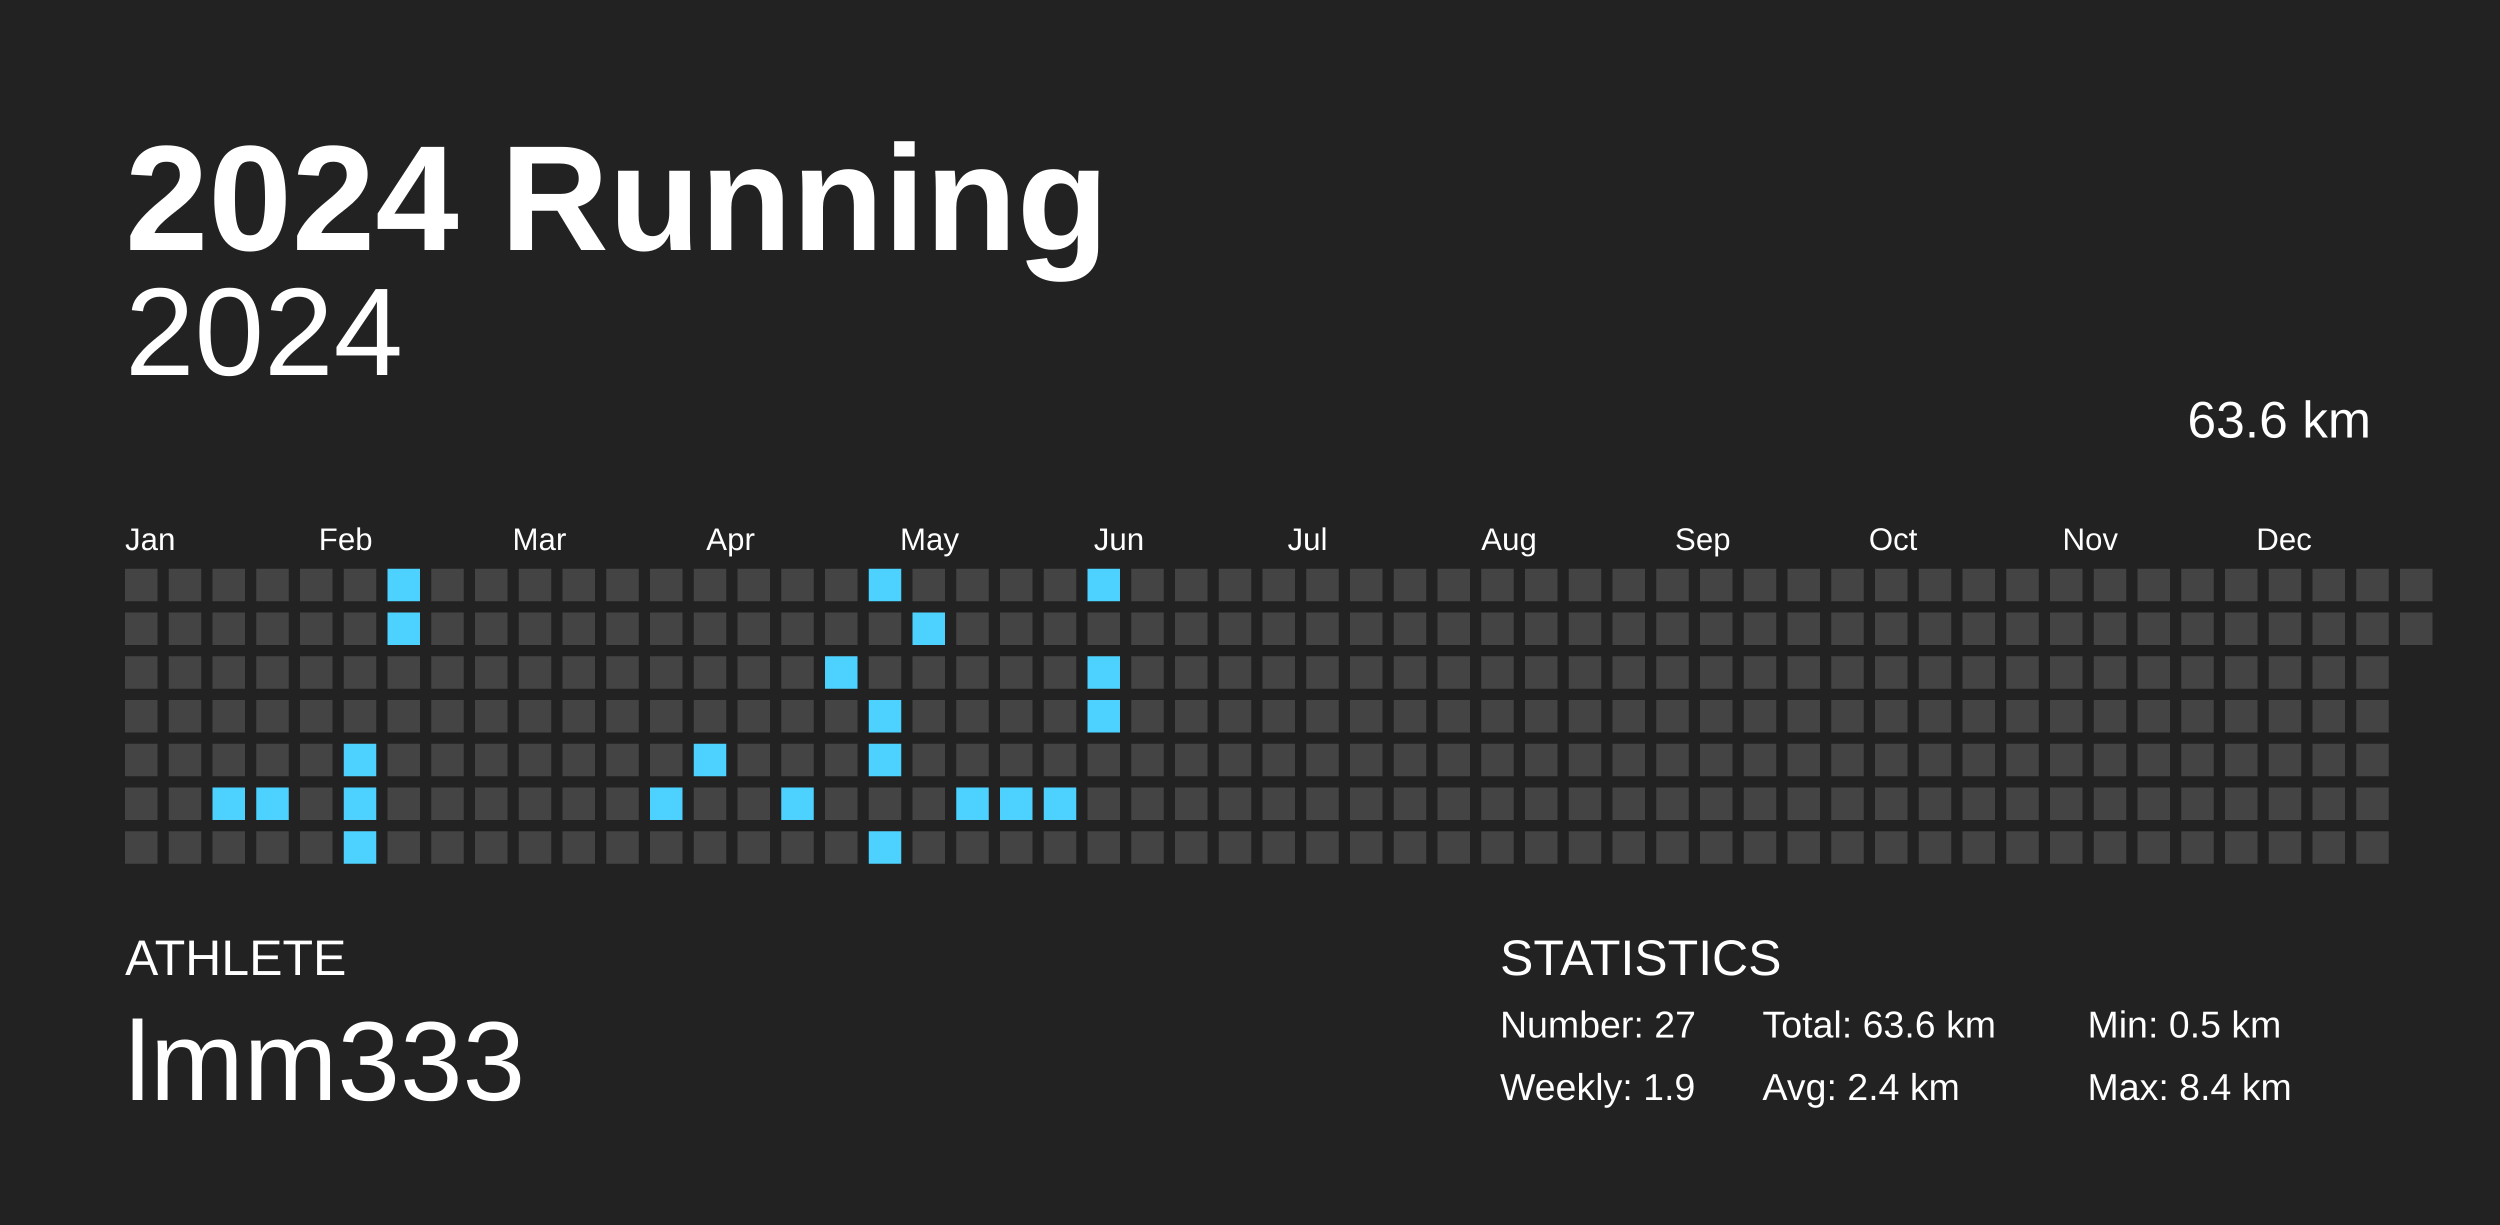
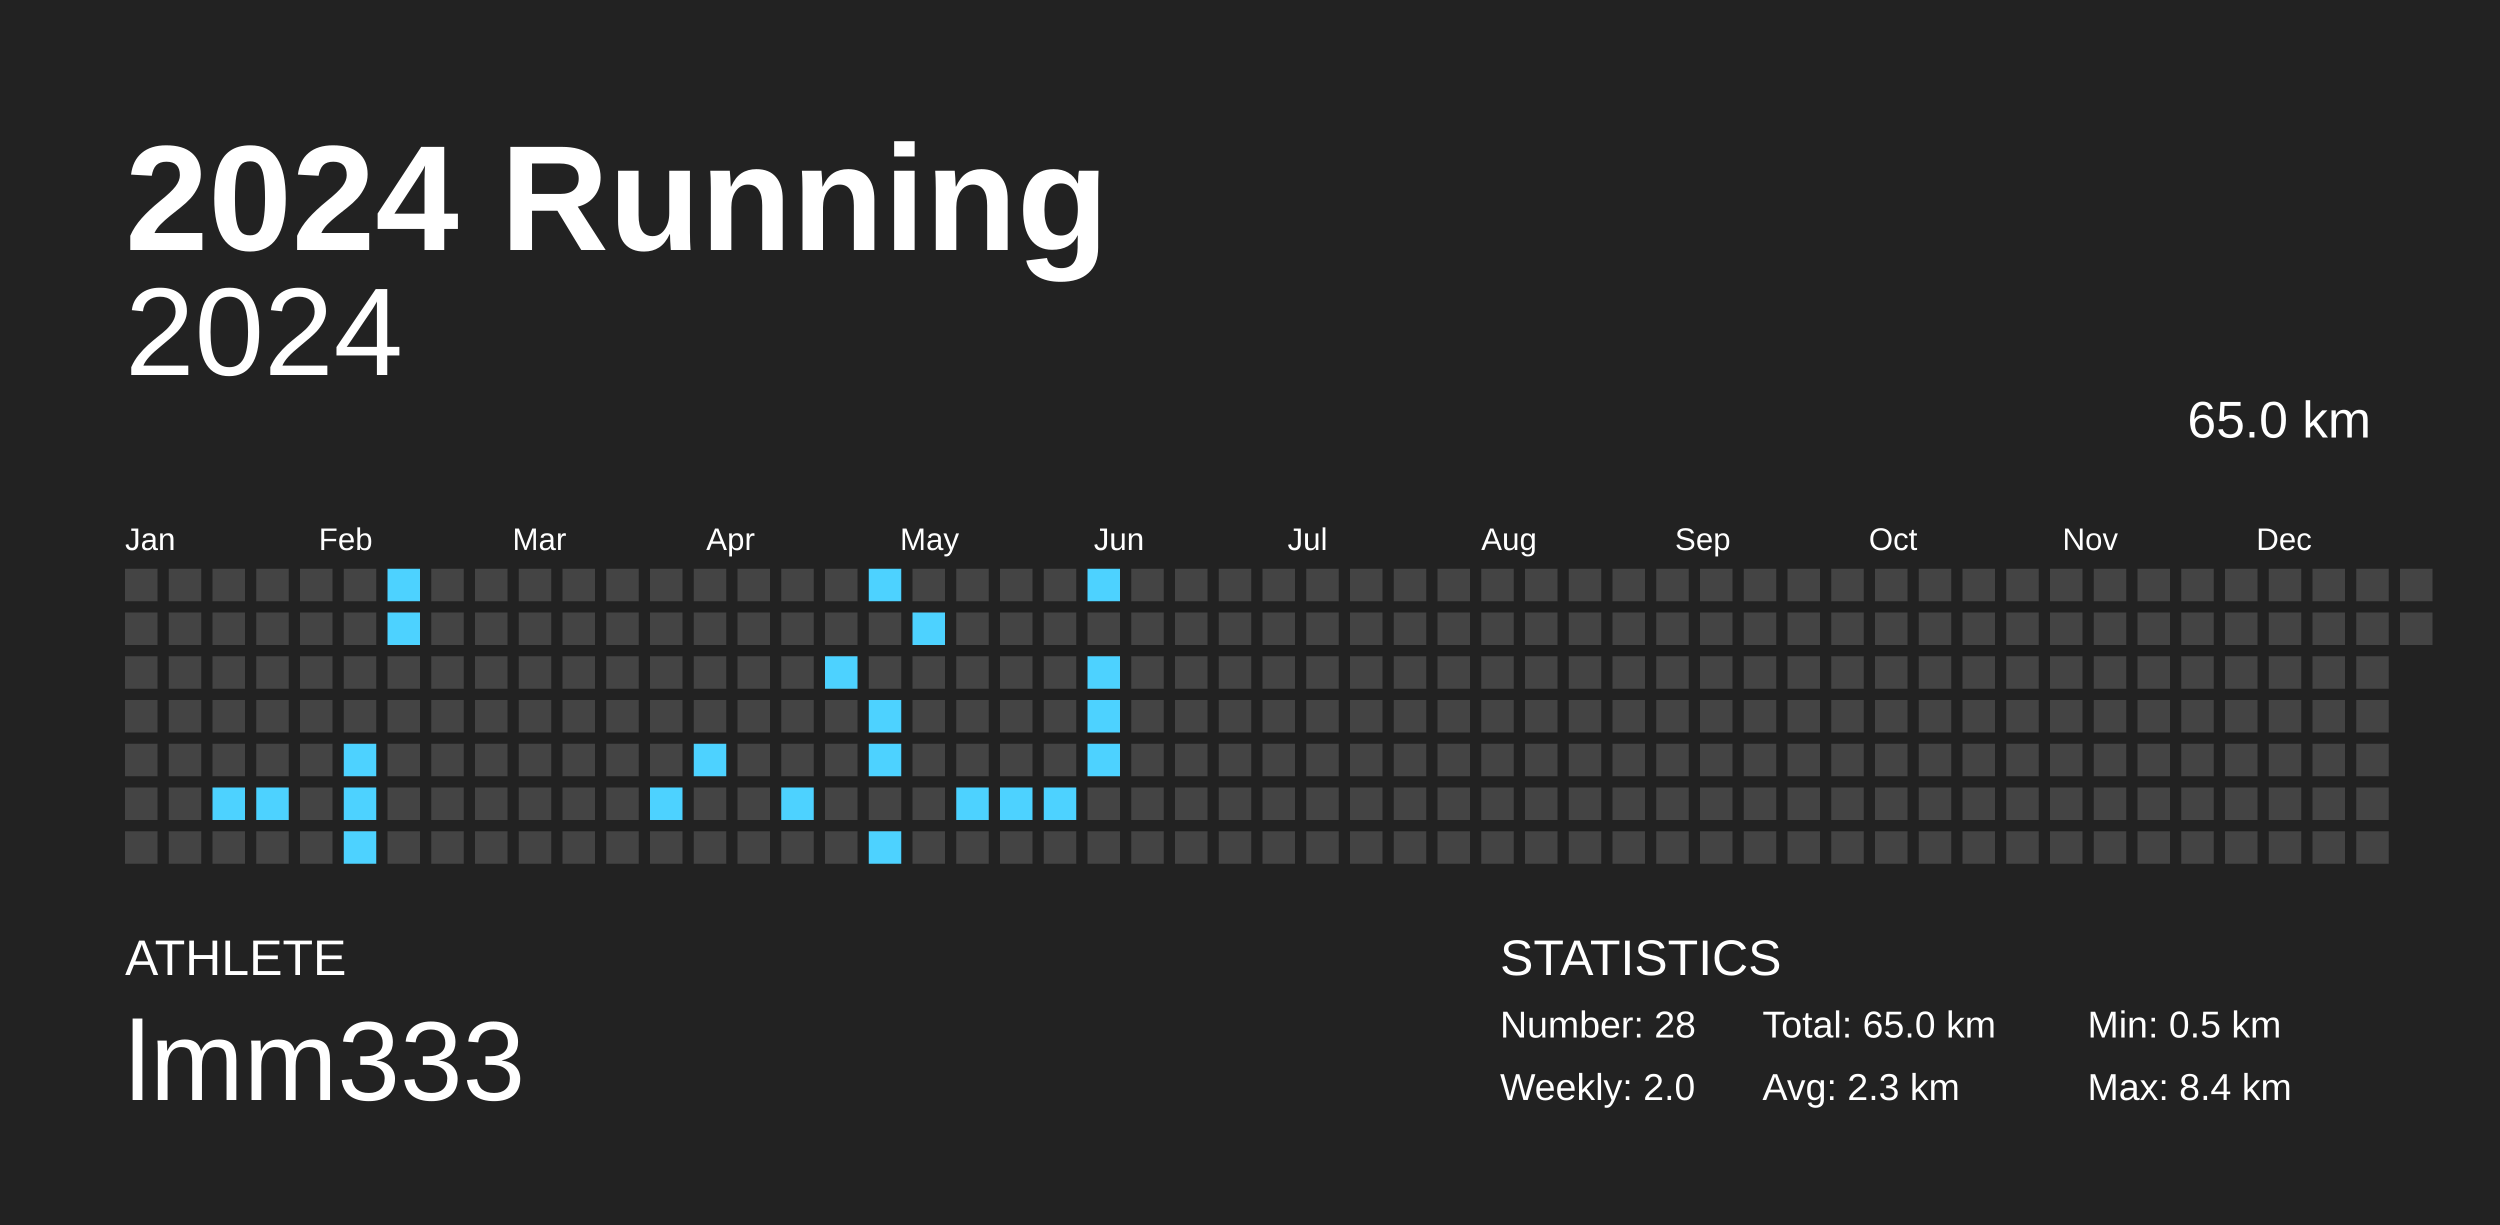
<svg xmlns="http://www.w3.org/2000/svg" baseProfile="full" height="98mm" version="1.1" viewBox="0,0,200,98" width="200mm">
  <defs />
  <rect fill="#222222" height="98" width="200" x="0" y="0" />
  <text fill="#FFFFFF" style="font-size:12px; font-family:Arial; font-weight:bold;" x="10" y="20">2024 Running</text>
  <text fill="#FFFFFF" style="font-size:4px; font-family:Arial" x="10" y="78">ATHLETE</text>
  <text fill="#FFFFFF" style="font-size:9px; font-family:Arial" x="10" y="88">lmm333</text>
  <text fill="#FFFFFF" style="font-size:4px; font-family:Arial" x="120" y="78">STATISTICS</text>
-   <text fill="#FFFFFF" style="font-size:3px; font-family:Arial" x="120" y="83">Number: 27</text>
-   <text fill="#FFFFFF" style="font-size:3px; font-family:Arial" x="120" y="88">Weekly: 1.9</text>
-   <text fill="#FFFFFF" style="font-size:3px; font-family:Arial" x="141" y="83">Total: 63.6 km</text>
-   <text fill="#FFFFFF" style="font-size:3px; font-family:Arial" x="141" y="88">Avg: 2.4 km</text>
+   <text fill="#FFFFFF" style="font-size:3px; font-family:Arial" x="120" y="83">Number: 28</text>
+   <text fill="#FFFFFF" style="font-size:3px; font-family:Arial" x="120" y="88">Weekly: 2.0</text>
+   <text fill="#FFFFFF" style="font-size:3px; font-family:Arial" x="141" y="83">Total: 65.0 km</text>
+   <text fill="#FFFFFF" style="font-size:3px; font-family:Arial" x="141" y="88">Avg: 2.3 km</text>
  <text fill="#FFFFFF" style="font-size:3px; font-family:Arial" x="167" y="83">Min: 0.5 km</text>
  <text fill="#FFFFFF" style="font-size:3px; font-family:Arial" x="167" y="88">Max: 8.4 km</text>
  <text alignment-baseline="hanging" fill="#FFFFFF" style="font-size:10.0px; font-family:Arial;" x="10" y="30">2024</text>
-   <text alignment-baseline="hanging" fill="#FFFFFF" style="font-size:4.125px; font-family:Arial;" x="175" y="35">63.6 km</text>
+   <text alignment-baseline="hanging" fill="#FFFFFF" style="font-size:4.125px; font-family:Arial;" x="175" y="35">65.0 km</text>
  <text fill="#FFFFFF" style="font-size:2.5px; font-family:Arial" x="10.0" y="44">Jan</text>
  <text fill="#FFFFFF" style="font-size:2.5px; font-family:Arial" x="25.5" y="44">Feb</text>
  <text fill="#FFFFFF" style="font-size:2.5px; font-family:Arial" x="41.0" y="44">Mar</text>
  <text fill="#FFFFFF" style="font-size:2.5px; font-family:Arial" x="56.5" y="44">Apr</text>
  <text fill="#FFFFFF" style="font-size:2.5px; font-family:Arial" x="72.0" y="44">May</text>
  <text fill="#FFFFFF" style="font-size:2.5px; font-family:Arial" x="87.5" y="44">Jun</text>
  <text fill="#FFFFFF" style="font-size:2.5px; font-family:Arial" x="103.0" y="44">Jul</text>
  <text fill="#FFFFFF" style="font-size:2.5px; font-family:Arial" x="118.5" y="44">Aug</text>
  <text fill="#FFFFFF" style="font-size:2.5px; font-family:Arial" x="134.0" y="44">Sep</text>
  <text fill="#FFFFFF" style="font-size:2.5px; font-family:Arial" x="149.5" y="44">Oct</text>
  <text fill="#FFFFFF" style="font-size:2.5px; font-family:Arial" x="165.0" y="44">Nov</text>
  <text fill="#FFFFFF" style="font-size:2.5px; font-family:Arial" x="180.5" y="44">Dec</text>
  <rect fill="#444444" height="2.6" width="2.6" x="10.0" y="45.5" />
  <rect fill="#444444" height="2.6" width="2.6" x="10.0" y="49.0" />
  <rect fill="#444444" height="2.6" width="2.6" x="10.0" y="52.5" />
  <rect fill="#444444" height="2.6" width="2.6" x="10.0" y="56.0" />
  <rect fill="#444444" height="2.6" width="2.6" x="10.0" y="59.5" />
  <rect fill="#444444" height="2.6" width="2.6" x="10.0" y="63.0" />
  <rect fill="#444444" height="2.6" width="2.6" x="10.0" y="66.5" />
  <rect fill="#444444" height="2.6" width="2.6" x="13.5" y="45.5" />
  <rect fill="#444444" height="2.6" width="2.6" x="13.5" y="49.0" />
  <rect fill="#444444" height="2.6" width="2.6" x="13.5" y="52.5" />
  <rect fill="#444444" height="2.6" width="2.6" x="13.5" y="56.0" />
  <rect fill="#444444" height="2.6" width="2.6" x="13.5" y="59.5" />
  <rect fill="#444444" height="2.6" width="2.6" x="13.5" y="63.0" />
  <rect fill="#444444" height="2.6" width="2.6" x="13.5" y="66.5" />
  <rect fill="#444444" height="2.6" width="2.6" x="17.0" y="45.5" />
  <rect fill="#444444" height="2.6" width="2.6" x="17.0" y="49.0" />
  <rect fill="#444444" height="2.6" width="2.6" x="17.0" y="52.5" />
  <rect fill="#444444" height="2.6" width="2.6" x="17.0" y="56.0" />
  <rect fill="#444444" height="2.6" width="2.6" x="17.0" y="59.5" />
  <rect fill="#4dd2ff" height="2.6" width="2.6" x="17.0" y="63.0" />
  <rect fill="#444444" height="2.6" width="2.6" x="17.0" y="66.5" />
  <rect fill="#444444" height="2.6" width="2.6" x="20.5" y="45.5" />
  <rect fill="#444444" height="2.6" width="2.6" x="20.5" y="49.0" />
  <rect fill="#444444" height="2.6" width="2.6" x="20.5" y="52.5" />
  <rect fill="#444444" height="2.6" width="2.6" x="20.5" y="56.0" />
  <rect fill="#444444" height="2.6" width="2.6" x="20.5" y="59.5" />
  <rect fill="#4dd2ff" height="2.6" width="2.6" x="20.5" y="63.0" />
  <rect fill="#444444" height="2.6" width="2.6" x="20.5" y="66.5" />
  <rect fill="#444444" height="2.6" width="2.6" x="24.0" y="45.5" />
  <rect fill="#444444" height="2.6" width="2.6" x="24.0" y="49.0" />
  <rect fill="#444444" height="2.6" width="2.6" x="24.0" y="52.5" />
  <rect fill="#444444" height="2.6" width="2.6" x="24.0" y="56.0" />
  <rect fill="#444444" height="2.6" width="2.6" x="24.0" y="59.5" />
  <rect fill="#444444" height="2.6" width="2.6" x="24.0" y="63.0" />
  <rect fill="#444444" height="2.6" width="2.6" x="24.0" y="66.5" />
  <rect fill="#444444" height="2.6" width="2.6" x="27.5" y="45.5" />
  <rect fill="#444444" height="2.6" width="2.6" x="27.5" y="49.0" />
  <rect fill="#444444" height="2.6" width="2.6" x="27.5" y="52.5" />
  <rect fill="#444444" height="2.6" width="2.6" x="27.5" y="56.0" />
  <rect fill="#4dd2ff" height="2.6" width="2.6" x="27.5" y="59.5" />
  <rect fill="#4dd2ff" height="2.6" width="2.6" x="27.5" y="63.0" />
  <rect fill="#4dd2ff" height="2.6" width="2.6" x="27.5" y="66.5" />
  <rect fill="#4dd2ff" height="2.6" width="2.6" x="31.0" y="45.5" />
  <rect fill="#4dd2ff" height="2.6" width="2.6" x="31.0" y="49.0" />
  <rect fill="#444444" height="2.6" width="2.6" x="31.0" y="52.5" />
  <rect fill="#444444" height="2.6" width="2.6" x="31.0" y="56.0" />
  <rect fill="#444444" height="2.6" width="2.6" x="31.0" y="59.5" />
  <rect fill="#444444" height="2.6" width="2.6" x="31.0" y="63.0" />
  <rect fill="#444444" height="2.6" width="2.6" x="31.0" y="66.5" />
  <rect fill="#444444" height="2.6" width="2.6" x="34.5" y="45.5" />
  <rect fill="#444444" height="2.6" width="2.6" x="34.5" y="49.0" />
  <rect fill="#444444" height="2.6" width="2.6" x="34.5" y="52.5" />
  <rect fill="#444444" height="2.6" width="2.6" x="34.5" y="56.0" />
  <rect fill="#444444" height="2.6" width="2.6" x="34.5" y="59.5" />
  <rect fill="#444444" height="2.6" width="2.6" x="34.5" y="63.0" />
  <rect fill="#444444" height="2.6" width="2.6" x="34.5" y="66.5" />
  <rect fill="#444444" height="2.6" width="2.6" x="38.0" y="45.5" />
  <rect fill="#444444" height="2.6" width="2.6" x="38.0" y="49.0" />
  <rect fill="#444444" height="2.6" width="2.6" x="38.0" y="52.5" />
  <rect fill="#444444" height="2.6" width="2.6" x="38.0" y="56.0" />
  <rect fill="#444444" height="2.6" width="2.6" x="38.0" y="59.5" />
  <rect fill="#444444" height="2.6" width="2.6" x="38.0" y="63.0" />
  <rect fill="#444444" height="2.6" width="2.6" x="38.0" y="66.5" />
  <rect fill="#444444" height="2.6" width="2.6" x="41.5" y="45.5" />
  <rect fill="#444444" height="2.6" width="2.6" x="41.5" y="49.0" />
  <rect fill="#444444" height="2.6" width="2.6" x="41.5" y="52.5" />
  <rect fill="#444444" height="2.6" width="2.6" x="41.5" y="56.0" />
  <rect fill="#444444" height="2.6" width="2.6" x="41.5" y="59.5" />
  <rect fill="#444444" height="2.6" width="2.6" x="41.5" y="63.0" />
  <rect fill="#444444" height="2.6" width="2.6" x="41.5" y="66.5" />
  <rect fill="#444444" height="2.6" width="2.6" x="45.0" y="45.5" />
  <rect fill="#444444" height="2.6" width="2.6" x="45.0" y="49.0" />
  <rect fill="#444444" height="2.6" width="2.6" x="45.0" y="52.5" />
  <rect fill="#444444" height="2.6" width="2.6" x="45.0" y="56.0" />
  <rect fill="#444444" height="2.6" width="2.6" x="45.0" y="59.5" />
  <rect fill="#444444" height="2.6" width="2.6" x="45.0" y="63.0" />
  <rect fill="#444444" height="2.6" width="2.6" x="45.0" y="66.5" />
  <rect fill="#444444" height="2.6" width="2.6" x="48.5" y="45.5" />
  <rect fill="#444444" height="2.6" width="2.6" x="48.5" y="49.0" />
  <rect fill="#444444" height="2.6" width="2.6" x="48.5" y="52.5" />
  <rect fill="#444444" height="2.6" width="2.6" x="48.5" y="56.0" />
  <rect fill="#444444" height="2.6" width="2.6" x="48.5" y="59.5" />
  <rect fill="#444444" height="2.6" width="2.6" x="48.5" y="63.0" />
  <rect fill="#444444" height="2.6" width="2.6" x="48.5" y="66.5" />
  <rect fill="#444444" height="2.6" width="2.6" x="52.0" y="45.5" />
  <rect fill="#444444" height="2.6" width="2.6" x="52.0" y="49.0" />
  <rect fill="#444444" height="2.6" width="2.6" x="52.0" y="52.5" />
  <rect fill="#444444" height="2.6" width="2.6" x="52.0" y="56.0" />
  <rect fill="#444444" height="2.6" width="2.6" x="52.0" y="59.5" />
  <rect fill="#4dd2ff" height="2.6" width="2.6" x="52.0" y="63.0" />
  <rect fill="#444444" height="2.6" width="2.6" x="52.0" y="66.5" />
  <rect fill="#444444" height="2.6" width="2.6" x="55.5" y="45.5" />
  <rect fill="#444444" height="2.6" width="2.6" x="55.5" y="49.0" />
  <rect fill="#444444" height="2.6" width="2.6" x="55.5" y="52.5" />
  <rect fill="#444444" height="2.6" width="2.6" x="55.5" y="56.0" />
  <rect fill="#4dd2ff" height="2.6" width="2.6" x="55.5" y="59.5" />
  <rect fill="#444444" height="2.6" width="2.6" x="55.5" y="63.0" />
  <rect fill="#444444" height="2.6" width="2.6" x="55.5" y="66.5" />
  <rect fill="#444444" height="2.6" width="2.6" x="59.0" y="45.5" />
  <rect fill="#444444" height="2.6" width="2.6" x="59.0" y="49.0" />
  <rect fill="#444444" height="2.6" width="2.6" x="59.0" y="52.5" />
  <rect fill="#444444" height="2.6" width="2.6" x="59.0" y="56.0" />
  <rect fill="#444444" height="2.6" width="2.6" x="59.0" y="59.5" />
  <rect fill="#444444" height="2.6" width="2.6" x="59.0" y="63.0" />
  <rect fill="#444444" height="2.6" width="2.6" x="59.0" y="66.5" />
  <rect fill="#444444" height="2.6" width="2.6" x="62.5" y="45.5" />
  <rect fill="#444444" height="2.6" width="2.6" x="62.5" y="49.0" />
  <rect fill="#444444" height="2.6" width="2.6" x="62.5" y="52.5" />
  <rect fill="#444444" height="2.6" width="2.6" x="62.5" y="56.0" />
  <rect fill="#444444" height="2.6" width="2.6" x="62.5" y="59.5" />
  <rect fill="#4dd2ff" height="2.6" width="2.6" x="62.5" y="63.0" />
  <rect fill="#444444" height="2.6" width="2.6" x="62.5" y="66.5" />
  <rect fill="#444444" height="2.6" width="2.6" x="66.0" y="45.5" />
  <rect fill="#444444" height="2.6" width="2.6" x="66.0" y="49.0" />
  <rect fill="#4dd2ff" height="2.6" width="2.6" x="66.0" y="52.5" />
  <rect fill="#444444" height="2.6" width="2.6" x="66.0" y="56.0" />
  <rect fill="#444444" height="2.6" width="2.6" x="66.0" y="59.5" />
  <rect fill="#444444" height="2.6" width="2.6" x="66.0" y="63.0" />
  <rect fill="#444444" height="2.6" width="2.6" x="66.0" y="66.5" />
  <rect fill="#4dd2ff" height="2.6" width="2.6" x="69.5" y="45.5" />
  <rect fill="#444444" height="2.6" width="2.6" x="69.5" y="49.0" />
  <rect fill="#444444" height="2.6" width="2.6" x="69.5" y="52.5" />
  <rect fill="#4dd2ff" height="2.6" width="2.6" x="69.5" y="56.0" />
  <rect fill="#4dd2ff" height="2.6" width="2.6" x="69.5" y="59.5" />
  <rect fill="#444444" height="2.6" width="2.6" x="69.5" y="63.0" />
  <rect fill="#4dd2ff" height="2.6" width="2.6" x="69.5" y="66.5" />
  <rect fill="#444444" height="2.6" width="2.6" x="73.0" y="45.5" />
  <rect fill="#4dd2ff" height="2.6" width="2.6" x="73.0" y="49.0" />
  <rect fill="#444444" height="2.6" width="2.6" x="73.0" y="52.5" />
  <rect fill="#444444" height="2.6" width="2.6" x="73.0" y="56.0" />
  <rect fill="#444444" height="2.6" width="2.6" x="73.0" y="59.5" />
  <rect fill="#444444" height="2.6" width="2.6" x="73.0" y="63.0" />
  <rect fill="#444444" height="2.6" width="2.6" x="73.0" y="66.5" />
  <rect fill="#444444" height="2.6" width="2.6" x="76.5" y="45.5" />
  <rect fill="#444444" height="2.6" width="2.6" x="76.5" y="49.0" />
  <rect fill="#444444" height="2.6" width="2.6" x="76.5" y="52.5" />
  <rect fill="#444444" height="2.6" width="2.6" x="76.5" y="56.0" />
  <rect fill="#444444" height="2.6" width="2.6" x="76.5" y="59.5" />
  <rect fill="#4dd2ff" height="2.6" width="2.6" x="76.5" y="63.0" />
  <rect fill="#444444" height="2.6" width="2.6" x="76.5" y="66.5" />
  <rect fill="#444444" height="2.6" width="2.6" x="80.0" y="45.5" />
  <rect fill="#444444" height="2.6" width="2.6" x="80.0" y="49.0" />
  <rect fill="#444444" height="2.6" width="2.6" x="80.0" y="52.5" />
  <rect fill="#444444" height="2.6" width="2.6" x="80.0" y="56.0" />
  <rect fill="#444444" height="2.6" width="2.6" x="80.0" y="59.5" />
  <rect fill="#4dd2ff" height="2.6" width="2.6" x="80.0" y="63.0" />
  <rect fill="#444444" height="2.6" width="2.6" x="80.0" y="66.5" />
  <rect fill="#444444" height="2.6" width="2.6" x="83.5" y="45.5" />
  <rect fill="#444444" height="2.6" width="2.6" x="83.5" y="49.0" />
  <rect fill="#444444" height="2.6" width="2.6" x="83.5" y="52.5" />
  <rect fill="#444444" height="2.6" width="2.6" x="83.5" y="56.0" />
  <rect fill="#444444" height="2.6" width="2.6" x="83.5" y="59.5" />
  <rect fill="#4dd2ff" height="2.6" width="2.6" x="83.5" y="63.0" />
  <rect fill="#444444" height="2.6" width="2.6" x="83.5" y="66.5" />
  <rect fill="#4dd2ff" height="2.6" width="2.6" x="87.0" y="45.5" />
  <rect fill="#444444" height="2.6" width="2.6" x="87.0" y="49.0" />
  <rect fill="#4dd2ff" height="2.6" width="2.6" x="87.0" y="52.5" />
  <rect fill="#4dd2ff" height="2.6" width="2.6" x="87.0" y="56.0" />
-   <rect fill="#444444" height="2.6" width="2.6" x="87.0" y="59.5" />
+   <rect fill="#4dd2ff" height="2.6" width="2.6" x="87.0" y="59.5" />
  <rect fill="#444444" height="2.6" width="2.6" x="87.0" y="63.0" />
  <rect fill="#444444" height="2.6" width="2.6" x="87.0" y="66.5" />
  <rect fill="#444444" height="2.6" width="2.6" x="90.5" y="45.5" />
  <rect fill="#444444" height="2.6" width="2.6" x="90.5" y="49.0" />
  <rect fill="#444444" height="2.6" width="2.6" x="90.5" y="52.5" />
  <rect fill="#444444" height="2.6" width="2.6" x="90.5" y="56.0" />
  <rect fill="#444444" height="2.6" width="2.6" x="90.5" y="59.5" />
  <rect fill="#444444" height="2.6" width="2.6" x="90.5" y="63.0" />
  <rect fill="#444444" height="2.6" width="2.6" x="90.5" y="66.5" />
  <rect fill="#444444" height="2.6" width="2.6" x="94.0" y="45.5" />
  <rect fill="#444444" height="2.6" width="2.6" x="94.0" y="49.0" />
  <rect fill="#444444" height="2.6" width="2.6" x="94.0" y="52.5" />
  <rect fill="#444444" height="2.6" width="2.6" x="94.0" y="56.0" />
  <rect fill="#444444" height="2.6" width="2.6" x="94.0" y="59.5" />
  <rect fill="#444444" height="2.6" width="2.6" x="94.0" y="63.0" />
  <rect fill="#444444" height="2.6" width="2.6" x="94.0" y="66.5" />
  <rect fill="#444444" height="2.6" width="2.6" x="97.5" y="45.5" />
  <rect fill="#444444" height="2.6" width="2.6" x="97.5" y="49.0" />
  <rect fill="#444444" height="2.6" width="2.6" x="97.5" y="52.5" />
  <rect fill="#444444" height="2.6" width="2.6" x="97.5" y="56.0" />
  <rect fill="#444444" height="2.6" width="2.6" x="97.5" y="59.5" />
  <rect fill="#444444" height="2.6" width="2.6" x="97.5" y="63.0" />
  <rect fill="#444444" height="2.6" width="2.6" x="97.5" y="66.5" />
  <rect fill="#444444" height="2.6" width="2.6" x="101.0" y="45.5" />
  <rect fill="#444444" height="2.6" width="2.6" x="101.0" y="49.0" />
  <rect fill="#444444" height="2.6" width="2.6" x="101.0" y="52.5" />
  <rect fill="#444444" height="2.6" width="2.6" x="101.0" y="56.0" />
  <rect fill="#444444" height="2.6" width="2.6" x="101.0" y="59.5" />
  <rect fill="#444444" height="2.6" width="2.6" x="101.0" y="63.0" />
  <rect fill="#444444" height="2.6" width="2.6" x="101.0" y="66.5" />
  <rect fill="#444444" height="2.6" width="2.6" x="104.5" y="45.5" />
  <rect fill="#444444" height="2.6" width="2.6" x="104.5" y="49.0" />
  <rect fill="#444444" height="2.6" width="2.6" x="104.5" y="52.5" />
  <rect fill="#444444" height="2.6" width="2.6" x="104.5" y="56.0" />
  <rect fill="#444444" height="2.6" width="2.6" x="104.5" y="59.5" />
  <rect fill="#444444" height="2.6" width="2.6" x="104.5" y="63.0" />
  <rect fill="#444444" height="2.6" width="2.6" x="104.5" y="66.5" />
  <rect fill="#444444" height="2.6" width="2.6" x="108.0" y="45.5" />
  <rect fill="#444444" height="2.6" width="2.6" x="108.0" y="49.0" />
  <rect fill="#444444" height="2.6" width="2.6" x="108.0" y="52.5" />
  <rect fill="#444444" height="2.6" width="2.6" x="108.0" y="56.0" />
  <rect fill="#444444" height="2.6" width="2.6" x="108.0" y="59.5" />
  <rect fill="#444444" height="2.6" width="2.6" x="108.0" y="63.0" />
  <rect fill="#444444" height="2.6" width="2.6" x="108.0" y="66.5" />
  <rect fill="#444444" height="2.6" width="2.6" x="111.5" y="45.5" />
  <rect fill="#444444" height="2.6" width="2.6" x="111.5" y="49.0" />
  <rect fill="#444444" height="2.6" width="2.6" x="111.5" y="52.5" />
  <rect fill="#444444" height="2.6" width="2.6" x="111.5" y="56.0" />
  <rect fill="#444444" height="2.6" width="2.6" x="111.5" y="59.5" />
  <rect fill="#444444" height="2.6" width="2.6" x="111.5" y="63.0" />
  <rect fill="#444444" height="2.6" width="2.6" x="111.5" y="66.5" />
  <rect fill="#444444" height="2.6" width="2.6" x="115.0" y="45.5" />
  <rect fill="#444444" height="2.6" width="2.6" x="115.0" y="49.0" />
  <rect fill="#444444" height="2.6" width="2.6" x="115.0" y="52.5" />
  <rect fill="#444444" height="2.6" width="2.6" x="115.0" y="56.0" />
  <rect fill="#444444" height="2.6" width="2.6" x="115.0" y="59.5" />
  <rect fill="#444444" height="2.6" width="2.6" x="115.0" y="63.0" />
  <rect fill="#444444" height="2.6" width="2.6" x="115.0" y="66.5" />
  <rect fill="#444444" height="2.6" width="2.6" x="118.5" y="45.5" />
  <rect fill="#444444" height="2.6" width="2.6" x="118.5" y="49.0" />
  <rect fill="#444444" height="2.6" width="2.6" x="118.5" y="52.5" />
  <rect fill="#444444" height="2.6" width="2.6" x="118.5" y="56.0" />
  <rect fill="#444444" height="2.6" width="2.6" x="118.5" y="59.5" />
  <rect fill="#444444" height="2.6" width="2.6" x="118.5" y="63.0" />
  <rect fill="#444444" height="2.6" width="2.6" x="118.5" y="66.5" />
  <rect fill="#444444" height="2.6" width="2.6" x="122.0" y="45.5" />
  <rect fill="#444444" height="2.6" width="2.6" x="122.0" y="49.0" />
  <rect fill="#444444" height="2.6" width="2.6" x="122.0" y="52.5" />
  <rect fill="#444444" height="2.6" width="2.6" x="122.0" y="56.0" />
  <rect fill="#444444" height="2.6" width="2.6" x="122.0" y="59.5" />
  <rect fill="#444444" height="2.6" width="2.6" x="122.0" y="63.0" />
  <rect fill="#444444" height="2.6" width="2.6" x="122.0" y="66.5" />
  <rect fill="#444444" height="2.6" width="2.6" x="125.5" y="45.5" />
  <rect fill="#444444" height="2.6" width="2.6" x="125.5" y="49.0" />
  <rect fill="#444444" height="2.6" width="2.6" x="125.5" y="52.5" />
  <rect fill="#444444" height="2.6" width="2.6" x="125.5" y="56.0" />
  <rect fill="#444444" height="2.6" width="2.6" x="125.5" y="59.5" />
  <rect fill="#444444" height="2.6" width="2.6" x="125.5" y="63.0" />
  <rect fill="#444444" height="2.6" width="2.6" x="125.5" y="66.5" />
  <rect fill="#444444" height="2.6" width="2.6" x="129.0" y="45.5" />
  <rect fill="#444444" height="2.6" width="2.6" x="129.0" y="49.0" />
  <rect fill="#444444" height="2.6" width="2.6" x="129.0" y="52.5" />
  <rect fill="#444444" height="2.6" width="2.6" x="129.0" y="56.0" />
  <rect fill="#444444" height="2.6" width="2.6" x="129.0" y="59.5" />
  <rect fill="#444444" height="2.6" width="2.6" x="129.0" y="63.0" />
  <rect fill="#444444" height="2.6" width="2.6" x="129.0" y="66.5" />
  <rect fill="#444444" height="2.6" width="2.6" x="132.5" y="45.5" />
  <rect fill="#444444" height="2.6" width="2.6" x="132.5" y="49.0" />
  <rect fill="#444444" height="2.6" width="2.6" x="132.5" y="52.5" />
  <rect fill="#444444" height="2.6" width="2.6" x="132.5" y="56.0" />
  <rect fill="#444444" height="2.6" width="2.6" x="132.5" y="59.5" />
  <rect fill="#444444" height="2.6" width="2.6" x="132.5" y="63.0" />
  <rect fill="#444444" height="2.6" width="2.6" x="132.5" y="66.5" />
  <rect fill="#444444" height="2.6" width="2.6" x="136.0" y="45.5" />
  <rect fill="#444444" height="2.6" width="2.6" x="136.0" y="49.0" />
  <rect fill="#444444" height="2.6" width="2.6" x="136.0" y="52.5" />
  <rect fill="#444444" height="2.6" width="2.6" x="136.0" y="56.0" />
  <rect fill="#444444" height="2.6" width="2.6" x="136.0" y="59.5" />
  <rect fill="#444444" height="2.6" width="2.6" x="136.0" y="63.0" />
  <rect fill="#444444" height="2.6" width="2.6" x="136.0" y="66.5" />
  <rect fill="#444444" height="2.6" width="2.6" x="139.5" y="45.5" />
  <rect fill="#444444" height="2.6" width="2.6" x="139.5" y="49.0" />
  <rect fill="#444444" height="2.6" width="2.6" x="139.5" y="52.5" />
  <rect fill="#444444" height="2.6" width="2.6" x="139.5" y="56.0" />
  <rect fill="#444444" height="2.6" width="2.6" x="139.5" y="59.5" />
  <rect fill="#444444" height="2.6" width="2.6" x="139.5" y="63.0" />
  <rect fill="#444444" height="2.6" width="2.6" x="139.5" y="66.5" />
  <rect fill="#444444" height="2.6" width="2.6" x="143.0" y="45.5" />
  <rect fill="#444444" height="2.6" width="2.6" x="143.0" y="49.0" />
  <rect fill="#444444" height="2.6" width="2.6" x="143.0" y="52.5" />
  <rect fill="#444444" height="2.6" width="2.6" x="143.0" y="56.0" />
  <rect fill="#444444" height="2.6" width="2.6" x="143.0" y="59.5" />
  <rect fill="#444444" height="2.6" width="2.6" x="143.0" y="63.0" />
  <rect fill="#444444" height="2.6" width="2.6" x="143.0" y="66.5" />
  <rect fill="#444444" height="2.6" width="2.6" x="146.5" y="45.5" />
  <rect fill="#444444" height="2.6" width="2.6" x="146.5" y="49.0" />
  <rect fill="#444444" height="2.6" width="2.6" x="146.5" y="52.5" />
  <rect fill="#444444" height="2.6" width="2.6" x="146.5" y="56.0" />
  <rect fill="#444444" height="2.6" width="2.6" x="146.5" y="59.5" />
  <rect fill="#444444" height="2.6" width="2.6" x="146.5" y="63.0" />
  <rect fill="#444444" height="2.6" width="2.6" x="146.5" y="66.5" />
  <rect fill="#444444" height="2.6" width="2.6" x="150.0" y="45.5" />
  <rect fill="#444444" height="2.6" width="2.6" x="150.0" y="49.0" />
  <rect fill="#444444" height="2.6" width="2.6" x="150.0" y="52.5" />
  <rect fill="#444444" height="2.6" width="2.6" x="150.0" y="56.0" />
  <rect fill="#444444" height="2.6" width="2.6" x="150.0" y="59.5" />
  <rect fill="#444444" height="2.6" width="2.6" x="150.0" y="63.0" />
  <rect fill="#444444" height="2.6" width="2.6" x="150.0" y="66.5" />
  <rect fill="#444444" height="2.6" width="2.6" x="153.5" y="45.5" />
  <rect fill="#444444" height="2.6" width="2.6" x="153.5" y="49.0" />
  <rect fill="#444444" height="2.6" width="2.6" x="153.5" y="52.5" />
  <rect fill="#444444" height="2.6" width="2.6" x="153.5" y="56.0" />
  <rect fill="#444444" height="2.6" width="2.6" x="153.5" y="59.5" />
  <rect fill="#444444" height="2.6" width="2.6" x="153.5" y="63.0" />
  <rect fill="#444444" height="2.6" width="2.6" x="153.5" y="66.5" />
  <rect fill="#444444" height="2.6" width="2.6" x="157.0" y="45.5" />
  <rect fill="#444444" height="2.6" width="2.6" x="157.0" y="49.0" />
  <rect fill="#444444" height="2.6" width="2.6" x="157.0" y="52.5" />
  <rect fill="#444444" height="2.6" width="2.6" x="157.0" y="56.0" />
  <rect fill="#444444" height="2.6" width="2.6" x="157.0" y="59.5" />
  <rect fill="#444444" height="2.6" width="2.6" x="157.0" y="63.0" />
  <rect fill="#444444" height="2.6" width="2.6" x="157.0" y="66.5" />
  <rect fill="#444444" height="2.6" width="2.6" x="160.5" y="45.5" />
  <rect fill="#444444" height="2.6" width="2.6" x="160.5" y="49.0" />
  <rect fill="#444444" height="2.6" width="2.6" x="160.5" y="52.5" />
  <rect fill="#444444" height="2.6" width="2.6" x="160.5" y="56.0" />
  <rect fill="#444444" height="2.6" width="2.6" x="160.5" y="59.5" />
  <rect fill="#444444" height="2.6" width="2.6" x="160.5" y="63.0" />
  <rect fill="#444444" height="2.6" width="2.6" x="160.5" y="66.5" />
  <rect fill="#444444" height="2.6" width="2.6" x="164.0" y="45.5" />
  <rect fill="#444444" height="2.6" width="2.6" x="164.0" y="49.0" />
  <rect fill="#444444" height="2.6" width="2.6" x="164.0" y="52.5" />
  <rect fill="#444444" height="2.6" width="2.6" x="164.0" y="56.0" />
  <rect fill="#444444" height="2.6" width="2.6" x="164.0" y="59.5" />
  <rect fill="#444444" height="2.6" width="2.6" x="164.0" y="63.0" />
  <rect fill="#444444" height="2.6" width="2.6" x="164.0" y="66.5" />
  <rect fill="#444444" height="2.6" width="2.6" x="167.5" y="45.5" />
  <rect fill="#444444" height="2.6" width="2.6" x="167.5" y="49.0" />
  <rect fill="#444444" height="2.6" width="2.6" x="167.5" y="52.5" />
  <rect fill="#444444" height="2.6" width="2.6" x="167.5" y="56.0" />
  <rect fill="#444444" height="2.6" width="2.6" x="167.5" y="59.5" />
  <rect fill="#444444" height="2.6" width="2.6" x="167.5" y="63.0" />
  <rect fill="#444444" height="2.6" width="2.6" x="167.5" y="66.5" />
  <rect fill="#444444" height="2.6" width="2.6" x="171.0" y="45.5" />
  <rect fill="#444444" height="2.6" width="2.6" x="171.0" y="49.0" />
  <rect fill="#444444" height="2.6" width="2.6" x="171.0" y="52.5" />
  <rect fill="#444444" height="2.6" width="2.6" x="171.0" y="56.0" />
  <rect fill="#444444" height="2.6" width="2.6" x="171.0" y="59.5" />
  <rect fill="#444444" height="2.6" width="2.6" x="171.0" y="63.0" />
  <rect fill="#444444" height="2.6" width="2.6" x="171.0" y="66.5" />
  <rect fill="#444444" height="2.6" width="2.6" x="174.5" y="45.5" />
  <rect fill="#444444" height="2.6" width="2.6" x="174.5" y="49.0" />
  <rect fill="#444444" height="2.6" width="2.6" x="174.5" y="52.5" />
  <rect fill="#444444" height="2.6" width="2.6" x="174.5" y="56.0" />
  <rect fill="#444444" height="2.6" width="2.6" x="174.5" y="59.5" />
  <rect fill="#444444" height="2.6" width="2.6" x="174.5" y="63.0" />
  <rect fill="#444444" height="2.6" width="2.6" x="174.5" y="66.5" />
  <rect fill="#444444" height="2.6" width="2.6" x="178.0" y="45.5" />
  <rect fill="#444444" height="2.6" width="2.6" x="178.0" y="49.0" />
  <rect fill="#444444" height="2.6" width="2.6" x="178.0" y="52.5" />
  <rect fill="#444444" height="2.6" width="2.6" x="178.0" y="56.0" />
  <rect fill="#444444" height="2.6" width="2.6" x="178.0" y="59.5" />
  <rect fill="#444444" height="2.6" width="2.6" x="178.0" y="63.0" />
  <rect fill="#444444" height="2.6" width="2.6" x="178.0" y="66.5" />
  <rect fill="#444444" height="2.6" width="2.6" x="181.5" y="45.5" />
  <rect fill="#444444" height="2.6" width="2.6" x="181.5" y="49.0" />
  <rect fill="#444444" height="2.6" width="2.6" x="181.5" y="52.5" />
  <rect fill="#444444" height="2.6" width="2.6" x="181.5" y="56.0" />
  <rect fill="#444444" height="2.6" width="2.6" x="181.5" y="59.5" />
  <rect fill="#444444" height="2.6" width="2.6" x="181.5" y="63.0" />
  <rect fill="#444444" height="2.6" width="2.6" x="181.5" y="66.5" />
  <rect fill="#444444" height="2.6" width="2.6" x="185.0" y="45.5" />
  <rect fill="#444444" height="2.6" width="2.6" x="185.0" y="49.0" />
  <rect fill="#444444" height="2.6" width="2.6" x="185.0" y="52.5" />
  <rect fill="#444444" height="2.6" width="2.6" x="185.0" y="56.0" />
  <rect fill="#444444" height="2.6" width="2.6" x="185.0" y="59.5" />
  <rect fill="#444444" height="2.6" width="2.6" x="185.0" y="63.0" />
  <rect fill="#444444" height="2.6" width="2.6" x="185.0" y="66.5" />
  <rect fill="#444444" height="2.6" width="2.6" x="188.5" y="45.5" />
  <rect fill="#444444" height="2.6" width="2.6" x="188.5" y="49.0" />
  <rect fill="#444444" height="2.6" width="2.6" x="188.5" y="52.5" />
  <rect fill="#444444" height="2.6" width="2.6" x="188.5" y="56.0" />
  <rect fill="#444444" height="2.6" width="2.6" x="188.5" y="59.5" />
  <rect fill="#444444" height="2.6" width="2.6" x="188.5" y="63.0" />
  <rect fill="#444444" height="2.6" width="2.6" x="188.5" y="66.5" />
  <rect fill="#444444" height="2.6" width="2.6" x="192.0" y="45.5" />
  <rect fill="#444444" height="2.6" width="2.6" x="192.0" y="49.0" />
</svg>
